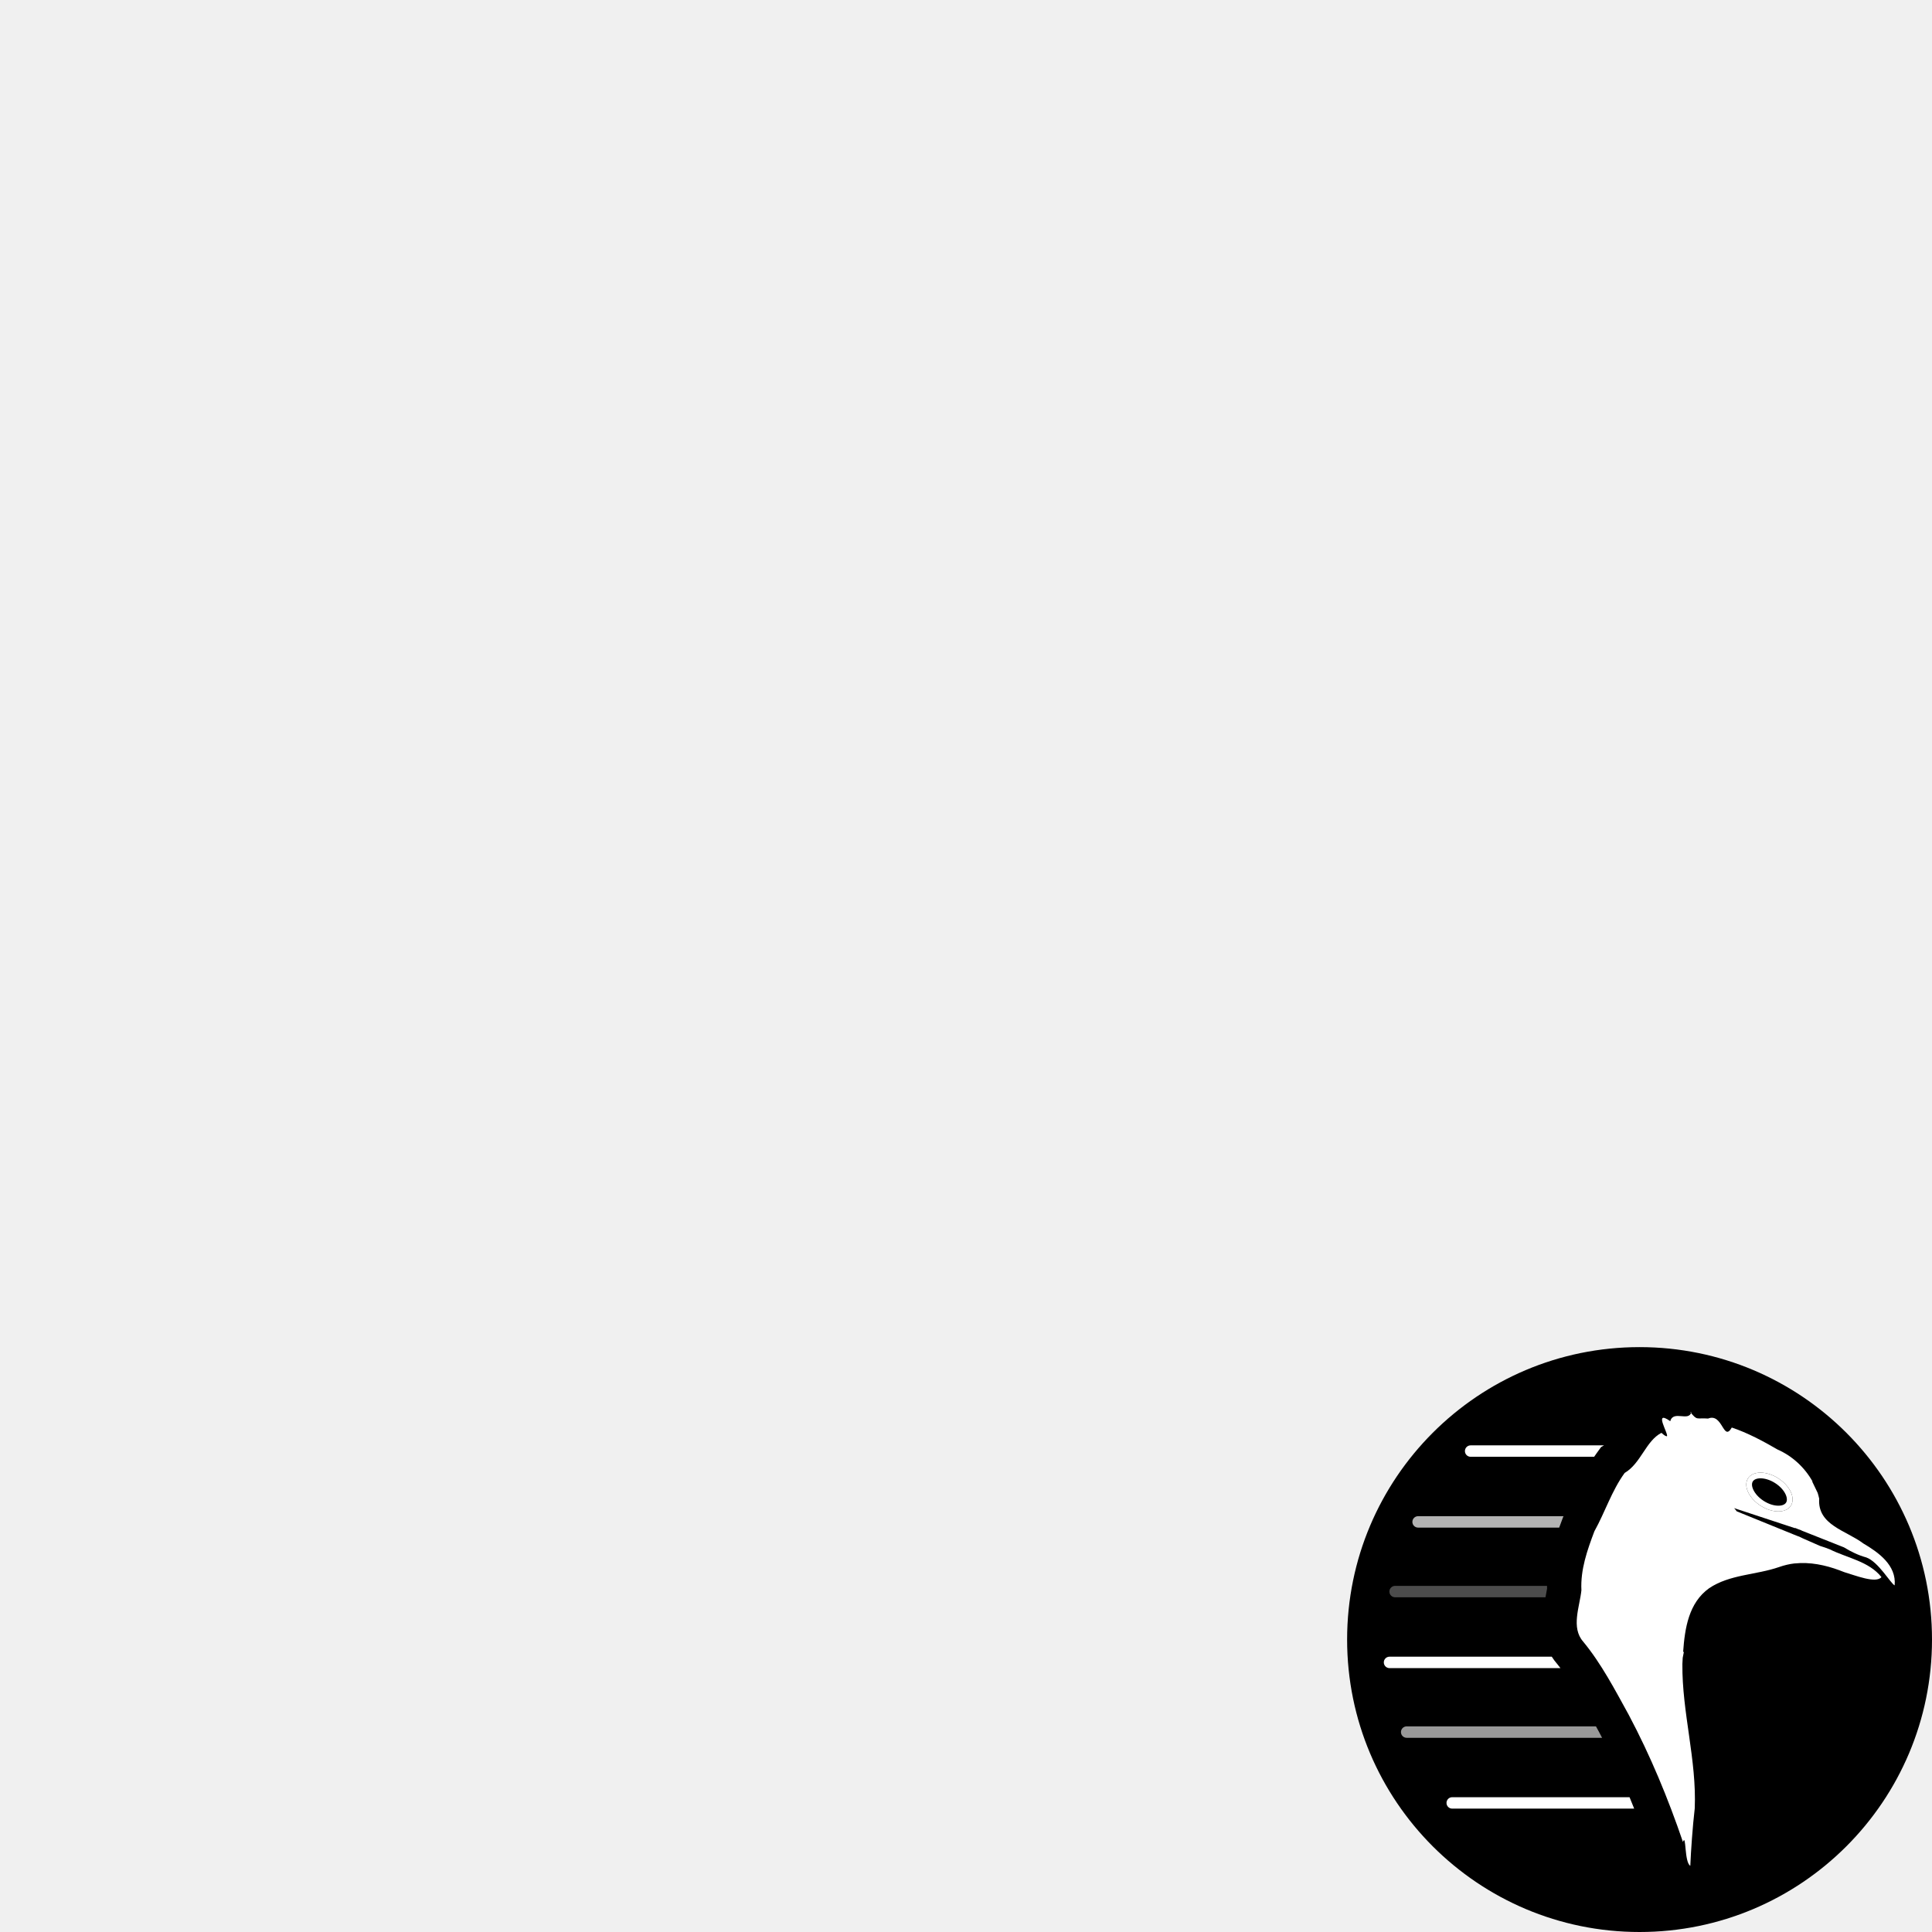
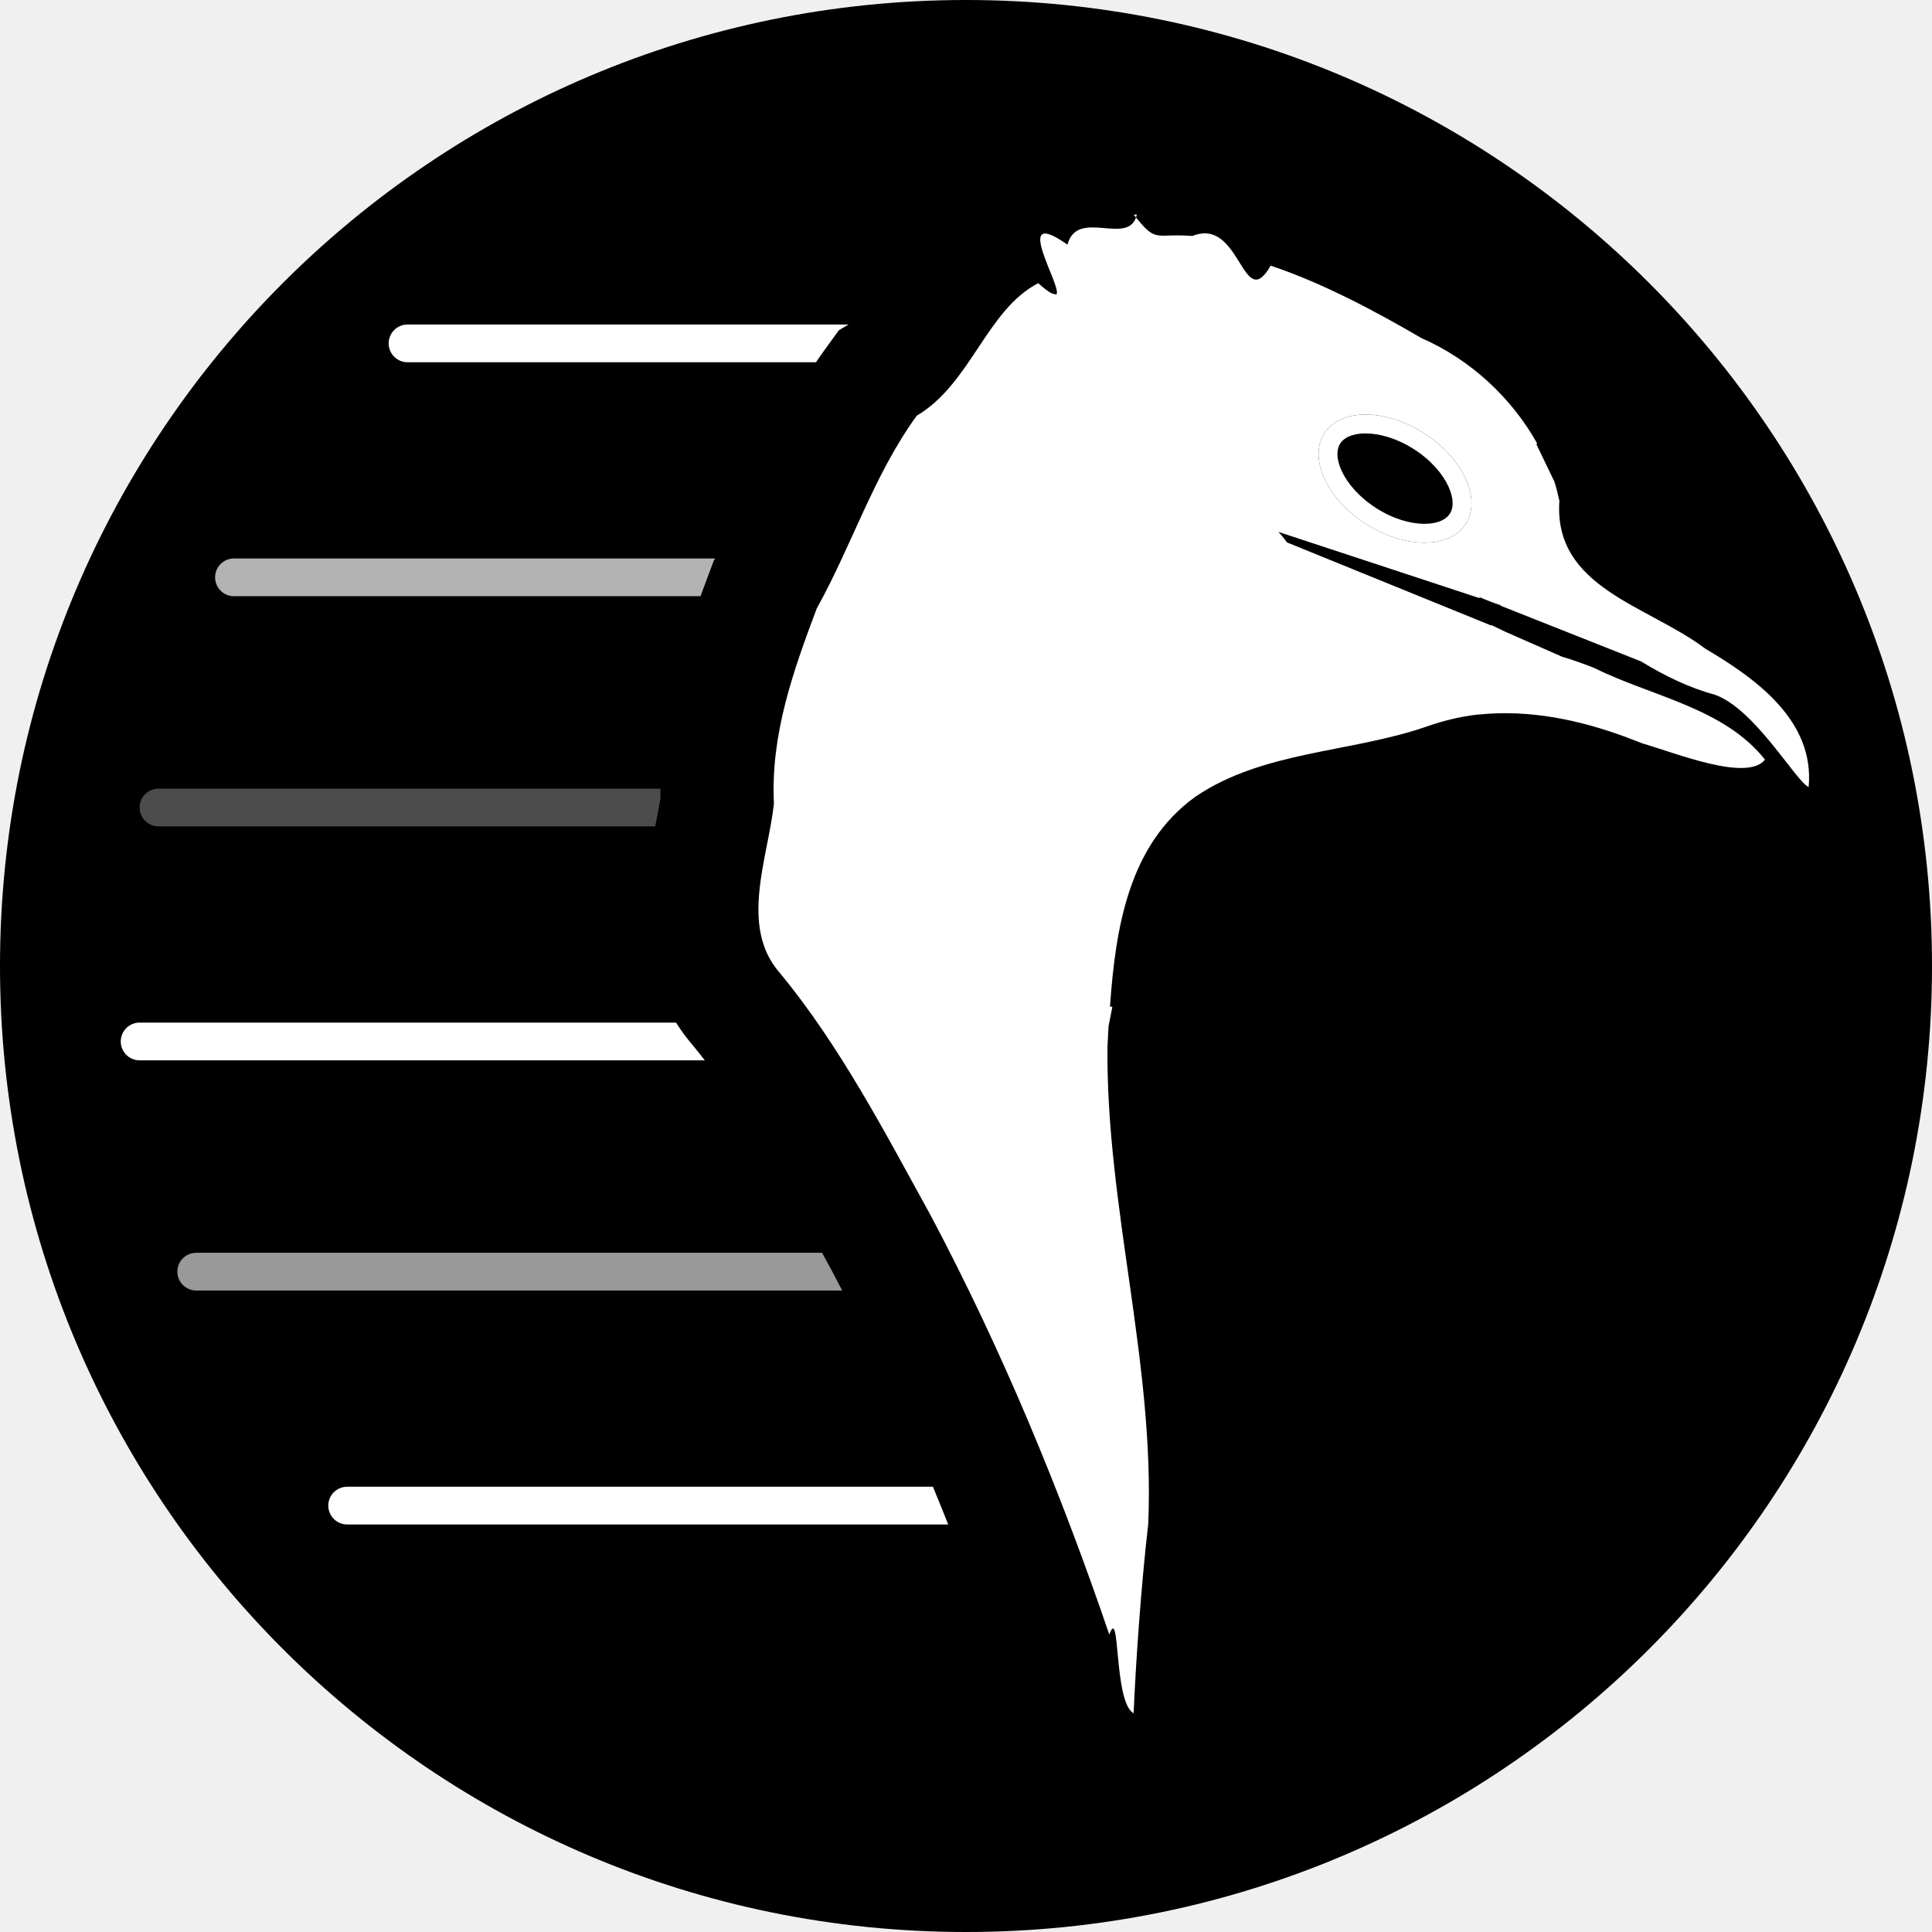
- <svg xmlns="http://www.w3.org/2000/svg" width="512" height="512" fill="none">
-   <circle cx="434.5" cy="434.5" fill="#000" style="stroke-width:.303" r="77.5" />
-   <path d="M425.077 383.035h-35.382a1.514 1.514 0 0 0 0 3.027h32.77c.235-.346.477-.693.727-1.038l1.108-1.53z" fill="#fff" style="stroke-width:.303" />
-   <path d="M414.02 402.627a209.462 209.462 0 0 0-.82 2.205h-37.43a1.514 1.514 0 0 1 0-3.027h38.595l-.109.196z" fill="#fff" fill-opacity=".7" style="stroke-width:.303" />
-   <path d="M409.98 420.271h-40.265a1.514 1.514 0 0 0 0 3.028h39.85l.026-.131.01-.045c.187-.955.31-1.593.387-2.094a31.968 31.968 0 0 1-.007-.758z" fill="#fff" fill-opacity=".3" style="stroke-width:.303" />
-   <path d="M411.238 439.041H368.2a1.514 1.514 0 0 0 0 3.027h45.341a47.373 47.373 0 0 0-.91-1.146 15.756 15.756 0 0 1-1.394-1.881z" fill="#fff" style="stroke-width:.303" />
-   <path d="M422.95 457.508h-50.208a1.514 1.514 0 0 0 0 3.027h51.827a186.596 186.596 0 0 0-.904-1.726 1609.327 1609.327 0 0 1-.715-1.301z" fill="#fff" fill-opacity=".6" style="stroke-width:.303" />
-   <path d="M431.847 476.277h-46.995a1.514 1.514 0 0 0 0 3.028h48.221a229.097 229.097 0 0 0-1.226-3.028zm16.36-102.063c-.593 2.65-4.773-.583-5.566 2.416-4.681-3.297-.287 3.569-.907 4.002l-.038-.008-.371-.112c-.231-.138-.56-.362-1.029-.795-4.15 2.15-5.404 8.068-9.75 10.635-3.452 4.765-5.167 10.326-8.025 15.473-1.903 5.057-3.702 10.135-3.432 15.62-.448 4.333-2.816 9.88.477 13.61 4.823 5.852 8.423 12.776 12.089 19.435 5.731 10.793 10.419 22.138 14.341 33.648.902-2.5.33 5.446 1.953 6.309.166-3.997.605-10.315 1.172-15.18.545-12.904-3.392-25.428-3.271-38.289.031-.537.053-1.091.085-1.638l.306-1.557-.19-.037c.447-6.279 1.482-12.972 6.867-16.838 5.451-3.688 12.452-3.51 18.54-5.62 1.357-.48 2.749-.81 4.131-.967.012-.002.028.009.038.007 4.025-.424 8.067.41 11.88 1.827.057.022.127.055.183.076.347.13.723.267 1.065.406 2.831.825 8.41 3.097 9.848 1.309-3.308-4.176-9.096-5.064-13.709-7.362-.74-.291-1.657-.63-2.588-.904l-4.546-2-1.118-.537-.008.038-16.373-6.66a8.319 8.319 0 0 0-.702-.85l16.134 5.314.014-.076c.558.245 1.117.465 1.692.649l-.007.037 11.272 4.47c1.87 1.151 3.912 2.134 5.904 2.666 3.236 1.141 6.5 6.952 7.535 7.408.496-5.346-4.27-8.723-8.309-11.11-4.585-3.468-12.18-4.863-11.687-11.853-.12-.517-.237-1.033-.406-1.545l-1.452-3.014.083-.023c-2.072-3.718-5.41-6.776-9.273-8.459-3.728-2.174-7.956-4.435-12.117-5.823-2.269 3.95-2.379-3.955-6.277-2.38-3.098-.238-2.843.643-4.714-1.719h.256zm19.325 16.692c1.102.187 2.313.634 3.491 1.319 3.128 1.821 4.45 4.668 3.438 6.401-1.011 1.733-3.995 1.688-7.121-.14-3.127-1.83-4.844-4.656-3.83-6.402.632-1.087 2.188-1.489 4.022-1.178z" fill="#fff" style="stroke-width:.303" />
-   <path d="M466.591 399.038c3.134 2.005 6.717 2.001 8.003-.009 1.287-2.01-.211-5.265-3.346-7.27-3.134-2.005-6.717-2-8.003.01-1.286 2.01.212 5.264 3.346 7.27z" fill="#000" style="stroke-width:.303" />
-   <path fill-rule="evenodd" clip-rule="evenodd" d="M471.284 399.026c1.137-.001 1.765-.39 2.036-.812.27-.423.36-1.156-.116-2.189-.467-1.015-1.411-2.12-2.772-2.99-1.36-.871-2.76-1.265-3.877-1.264-1.137.001-1.765.39-2.035.813-.27.422-.36 1.155.115 2.188.468 1.015 1.412 2.121 2.772 2.991 1.36.87 2.76 1.264 3.877 1.263zm3.31.003c-1.286 2.01-4.869 2.014-8.003.009-3.134-2.005-4.632-5.26-3.346-7.27 1.286-2.01 4.87-2.015 8.003-.01 3.135 2.005 4.633 5.26 3.346 7.27z" fill="#fff" style="stroke-width:.303" />
+ <svg xmlns="http://www.w3.org/2000/svg" width="512" height="512" viewBox="0 0 512 512" fill="none">
+   <circle cx="256" cy="256" r="256" fill="black" />
+   <path d="M224.874 86L108 86C105.239 86 103 88.239 103 91C103 93.761 105.239 96 108 96L216.248 96C217.021 94.854 217.82 93.709 218.646 92.57L222.307 87.516L224.874 86Z" fill="white" />
+   <path d="M188.353 150.716C187.484 153.025 186.569 155.457 185.644 158L62 158C59.239 158 57 155.761 57 153C57 150.239 59.239 148 62 148L189.491 148L189.131 148.649L188.353 150.716Z" fill="white" fill-opacity="0.7" />
+   <path d="M175.008 209L42 209C39.239 209 37 211.239 37 214C37 216.761 39.239 219 42 219L173.636 219C173.665 218.854 173.693 218.709 173.721 218.567L173.751 218.418C174.371 215.263 174.778 213.158 175.031 211.502C175.013 210.665 175.006 209.831 175.008 209Z" fill="white" fill-opacity="0.3" />
+   <path d="M179.159 271L37 271C34.239 271 32 273.239 32 276C32 278.761 34.239 281 37 281L186.772 281C185.787 279.72 184.785 278.458 183.765 277.214C182.01 275.178 180.484 273.1 179.159 271Z" fill="white" />
+   <path d="M217.848 332L52 332C49.239 332 47 334.239 47 337C47 339.761 49.239 342 52 342L223.195 342C222.209 340.094 221.214 338.193 220.209 336.299C219.414 334.853 218.627 333.42 217.848 332Z" fill="white" fill-opacity="0.6" />
+   <path d="M247.238 394L92 394C89.239 394 87 396.239 87 399C87 401.761 89.239 404 92 404L251.287 404C249.96 400.655 248.611 397.322 247.238 394Z" fill="white" />
+   <path d="M301.279 56.863C299.318 65.615 285.51 54.937 282.892 64.841C267.428 53.95 281.943 76.63 279.896 78.063L279.771 78.038L278.543 77.666C277.781 77.212 276.692 76.471 275.146 75.04C261.437 82.145 257.294 101.692 242.939 110.172C231.535 125.91 225.872 144.281 216.431 161.282C210.144 177.987 204.203 194.759 205.095 212.877C203.615 227.19 195.791 245.512 206.671 257.836C222.6 277.164 234.494 300.036 246.601 322.033C265.533 357.684 281.018 395.159 293.975 433.179C296.953 424.92 295.063 451.169 300.426 454.02C300.974 440.817 302.423 419.947 304.295 403.875C306.098 361.251 293.091 319.883 293.49 277.4C293.594 275.626 293.666 273.796 293.771 271.989L294.784 266.847L294.158 266.724C295.631 245.983 299.051 223.874 316.839 211.104C334.845 198.92 357.97 199.511 378.079 192.54C382.564 190.957 387.16 189.864 391.727 189.345C391.766 189.34 391.817 189.375 391.853 189.369C405.147 187.97 418.5 190.725 431.097 195.406C431.283 195.476 431.513 195.585 431.699 195.655C432.845 196.086 434.087 196.538 435.215 196.998C444.568 199.721 462.994 207.227 467.746 201.32C456.818 187.525 437.7 184.594 422.463 177.002C420.019 176.041 416.989 174.923 413.913 174.016L398.899 167.408L395.205 165.637L395.18 165.762L341.096 143.759C340.364 142.772 339.556 141.749 338.777 140.957L392.07 158.507L392.119 158.255C393.962 159.065 395.806 159.791 397.705 160.399L397.681 160.524L434.915 175.286C441.092 179.09 447.838 182.338 454.419 184.094C465.109 187.864 475.891 207.059 479.308 208.566C480.947 190.905 465.205 179.751 451.862 171.865C436.718 160.411 411.63 155.803 413.257 132.714C412.859 131.005 412.473 129.301 411.917 127.61L407.119 117.652L407.395 117.576C400.55 105.295 389.521 95.195 376.763 89.635C364.449 82.453 350.481 74.986 336.738 70.401C329.244 83.447 328.88 57.337 316.005 62.537C305.769 61.752 306.614 64.664 300.432 56.861L301.279 56.863ZM365.111 111.998C368.753 112.616 372.751 114.095 376.645 116.356C386.977 122.372 391.34 131.774 388 137.5C384.66 143.226 374.804 143.075 364.477 137.035C354.15 130.995 348.478 121.657 351.826 115.891C353.914 112.3 359.054 110.972 365.111 111.998Z" fill="white" />
+   <path d="M362.004 138.862C372.357 145.485 384.193 145.472 388.441 138.832C392.69 132.193 387.741 121.44 377.388 114.817C367.035 108.193 355.199 108.207 350.951 114.846C346.703 121.486 351.652 132.238 362.004 138.862Z" fill="black" />
+   <path fill-rule="evenodd" clip-rule="evenodd" d="M377.507 138.821C381.263 138.817 383.336 137.534 384.23 136.138C385.123 134.742 385.419 132.322 383.848 128.909C382.305 125.556 379.186 121.903 374.693 119.029C370.201 116.154 365.577 114.854 361.886 114.858C358.129 114.862 356.056 116.145 355.163 117.541C354.269 118.937 353.974 121.357 355.544 124.77C357.088 128.123 360.206 131.776 364.699 134.65C369.192 137.525 373.815 138.825 377.507 138.821ZM388.441 138.832C384.193 145.472 372.357 145.485 362.004 138.862C351.652 132.238 346.703 121.486 350.951 114.846C355.199 108.207 367.035 108.193 377.388 114.817C387.741 121.44 392.69 132.193 388.441 138.832Z" fill="white" />
</svg>
